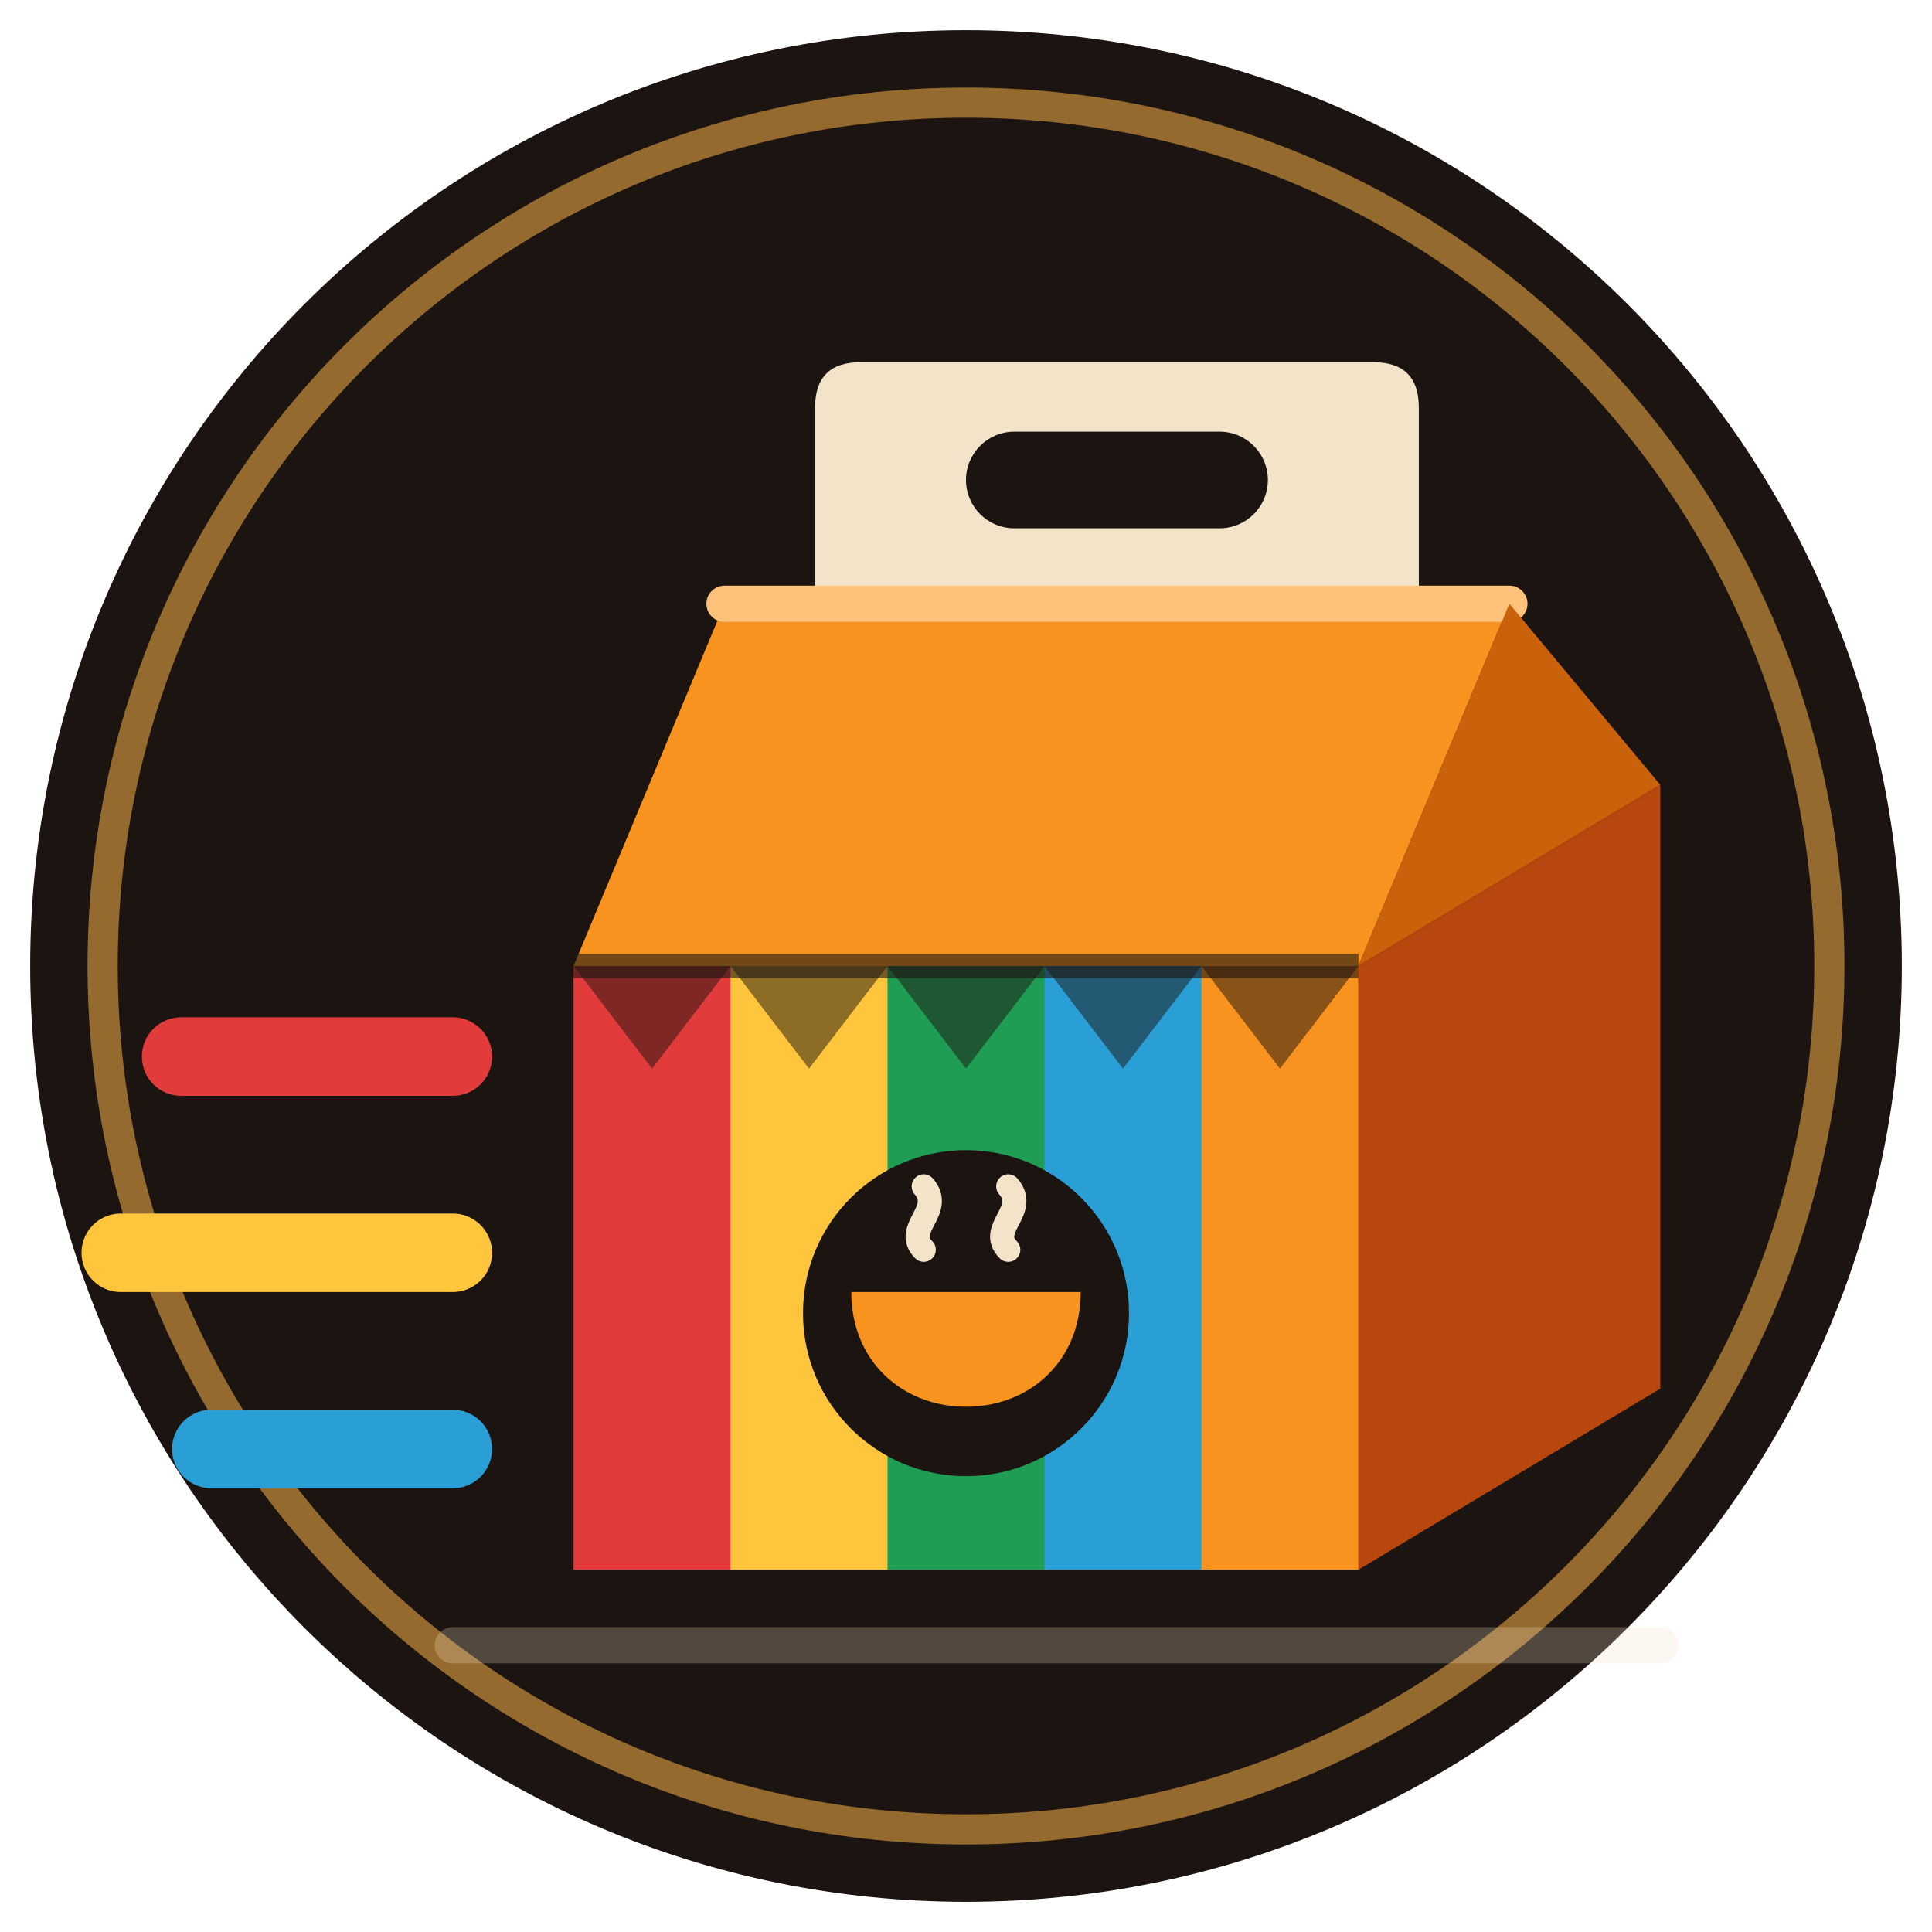
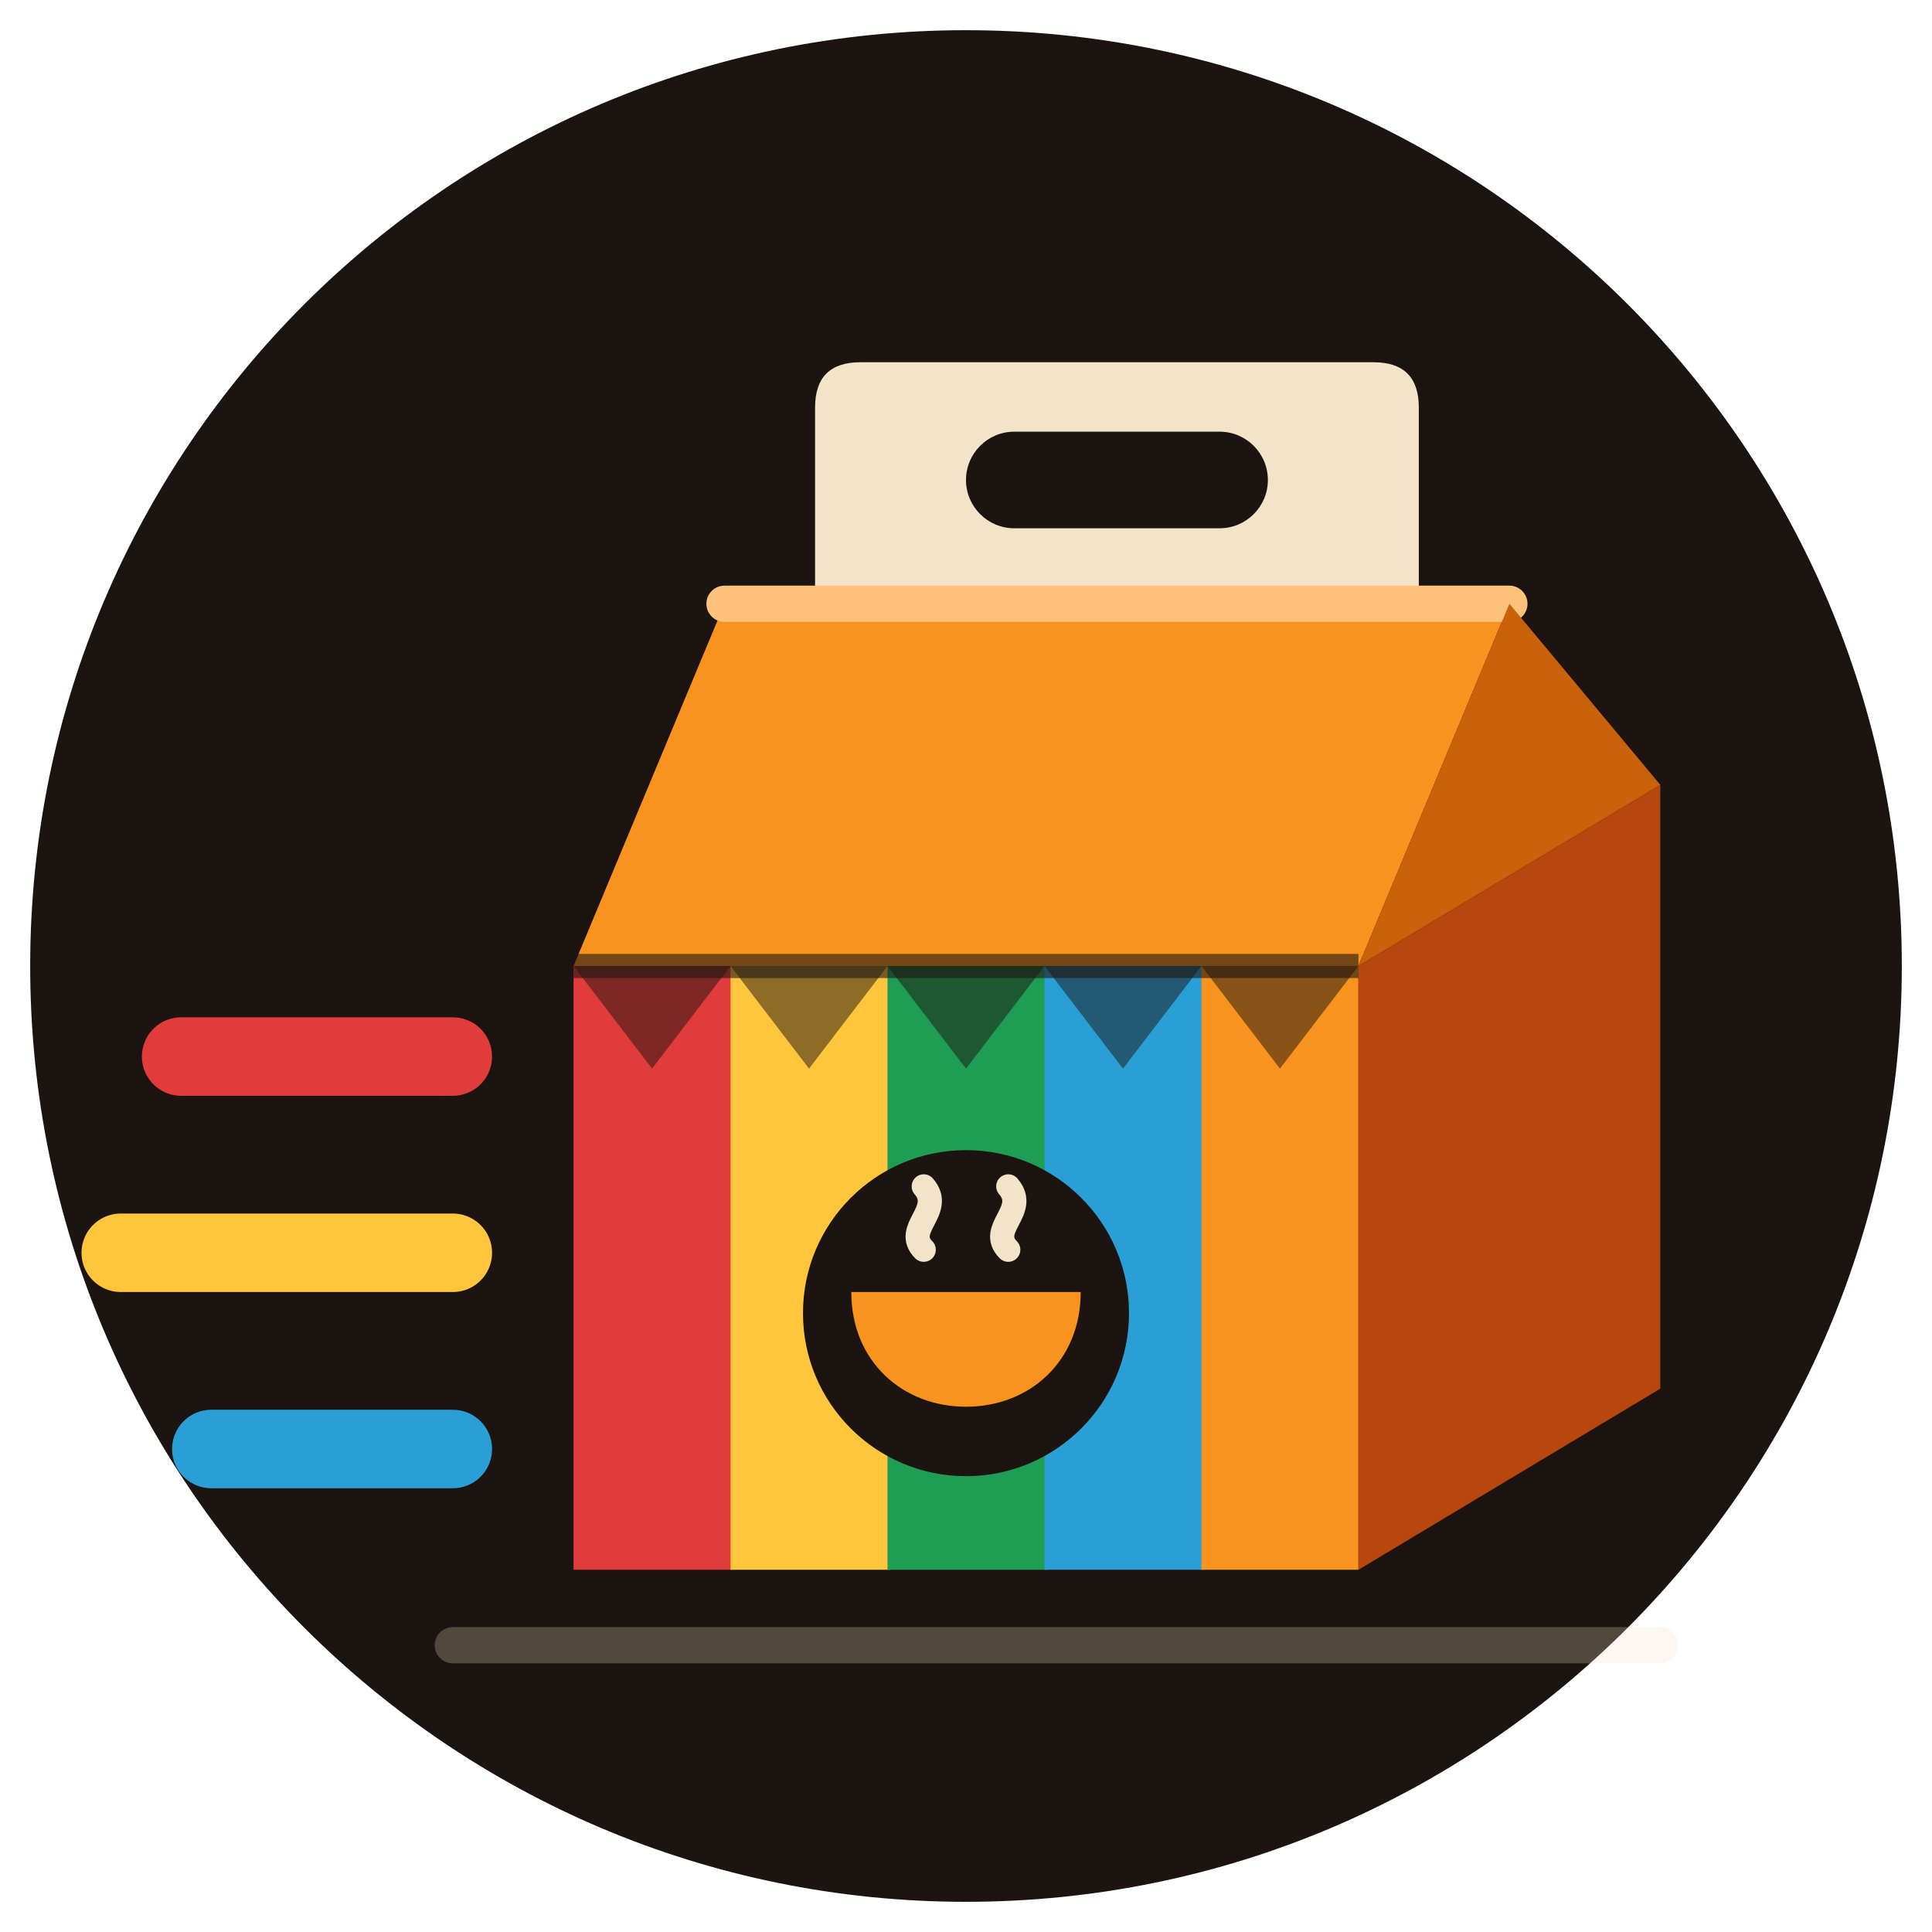
<svg xmlns="http://www.w3.org/2000/svg" viewBox="0 0 64 64">
  <defs>
    <clipPath id="f">
      <path d="M16 34h26v20H16z" />
    </clipPath>
  </defs>
  <circle cx="32" cy="32" r="31" fill="#1c1410" />
-   <circle cx="32" cy="32" r="28.6" fill="none" stroke="#f7b048" stroke-width="1" opacity=".55" />
  <path d="M15 54.5h40" stroke="#f3e3c8" stroke-width="1.2" stroke-linecap="round" opacity=".25" />
  <g transform="translate(3 -2)">
    <g stroke-width="2.6" stroke-linecap="round">
      <path d="M3 37h9" stroke="#e23b3b" />
      <path d="M1 43.5h11" stroke="#ffc63d" />
      <path d="M4 50h8" stroke="#2a9fd6" />
    </g>
    <path d="M24 22.5V15.5q0-1.5 1.5-1.5h17q1.5 0 1.5 1.5v7z" fill="#f3e3c8" />
    <rect x="29" y="16.3" width="10" height="3.2" rx="1.6" fill="#1c1410" />
    <path d="M16 34l5-12h26l-5 12z" fill="#f7931e" />
    <path d="M21 22h26" stroke="#ffc27a" stroke-width="1.2" stroke-linecap="round" />
    <path d="M42 34l5-12 5 6z" fill="#c9620a" />
    <g clip-path="url(#f)">
      <rect x="16" y="34" width="5.3" height="20" fill="#e23b3b" />
      <rect x="21.2" y="34" width="5.3" height="20" fill="#ffc63d" />
      <rect x="26.4" y="34" width="5.3" height="20" fill="#1f9d55" />
      <rect x="31.6" y="34" width="5.3" height="20" fill="#2a9fd6" />
      <rect x="36.8" y="34" width="5.3" height="20" fill="#f7931e" />
    </g>
    <path d="M42 34l10-6v20l-10 6z" fill="#b8460f" />
    <path d="M16 34l2.6 3.4 2.6-3.4 2.6 3.4 2.6-3.4 2.6 3.4 2.6-3.4 2.6 3.4 2.6-3.4 2.6 3.4 2.6-3.4z" fill="#1c1410" opacity=".5" />
    <path d="M16 34h26" stroke="#1c1410" stroke-width=".8" opacity=".6" />
    <circle cx="29" cy="45.5" r="5.4" fill="#1c1410" />
    <path d="M25.2 44.8h7.6c0 2.3-1.7 3.8-3.8 3.8s-3.8-1.5-3.8-3.8z" fill="#f7931e" />
    <path d="M27.6 43.4c-.7-.7.7-1.3 0-2.1M30.4 43.4c-.7-.7.7-1.3 0-2.1" stroke="#f3e3c8" stroke-width=".8" stroke-linecap="round" fill="none" />
  </g>
</svg>
